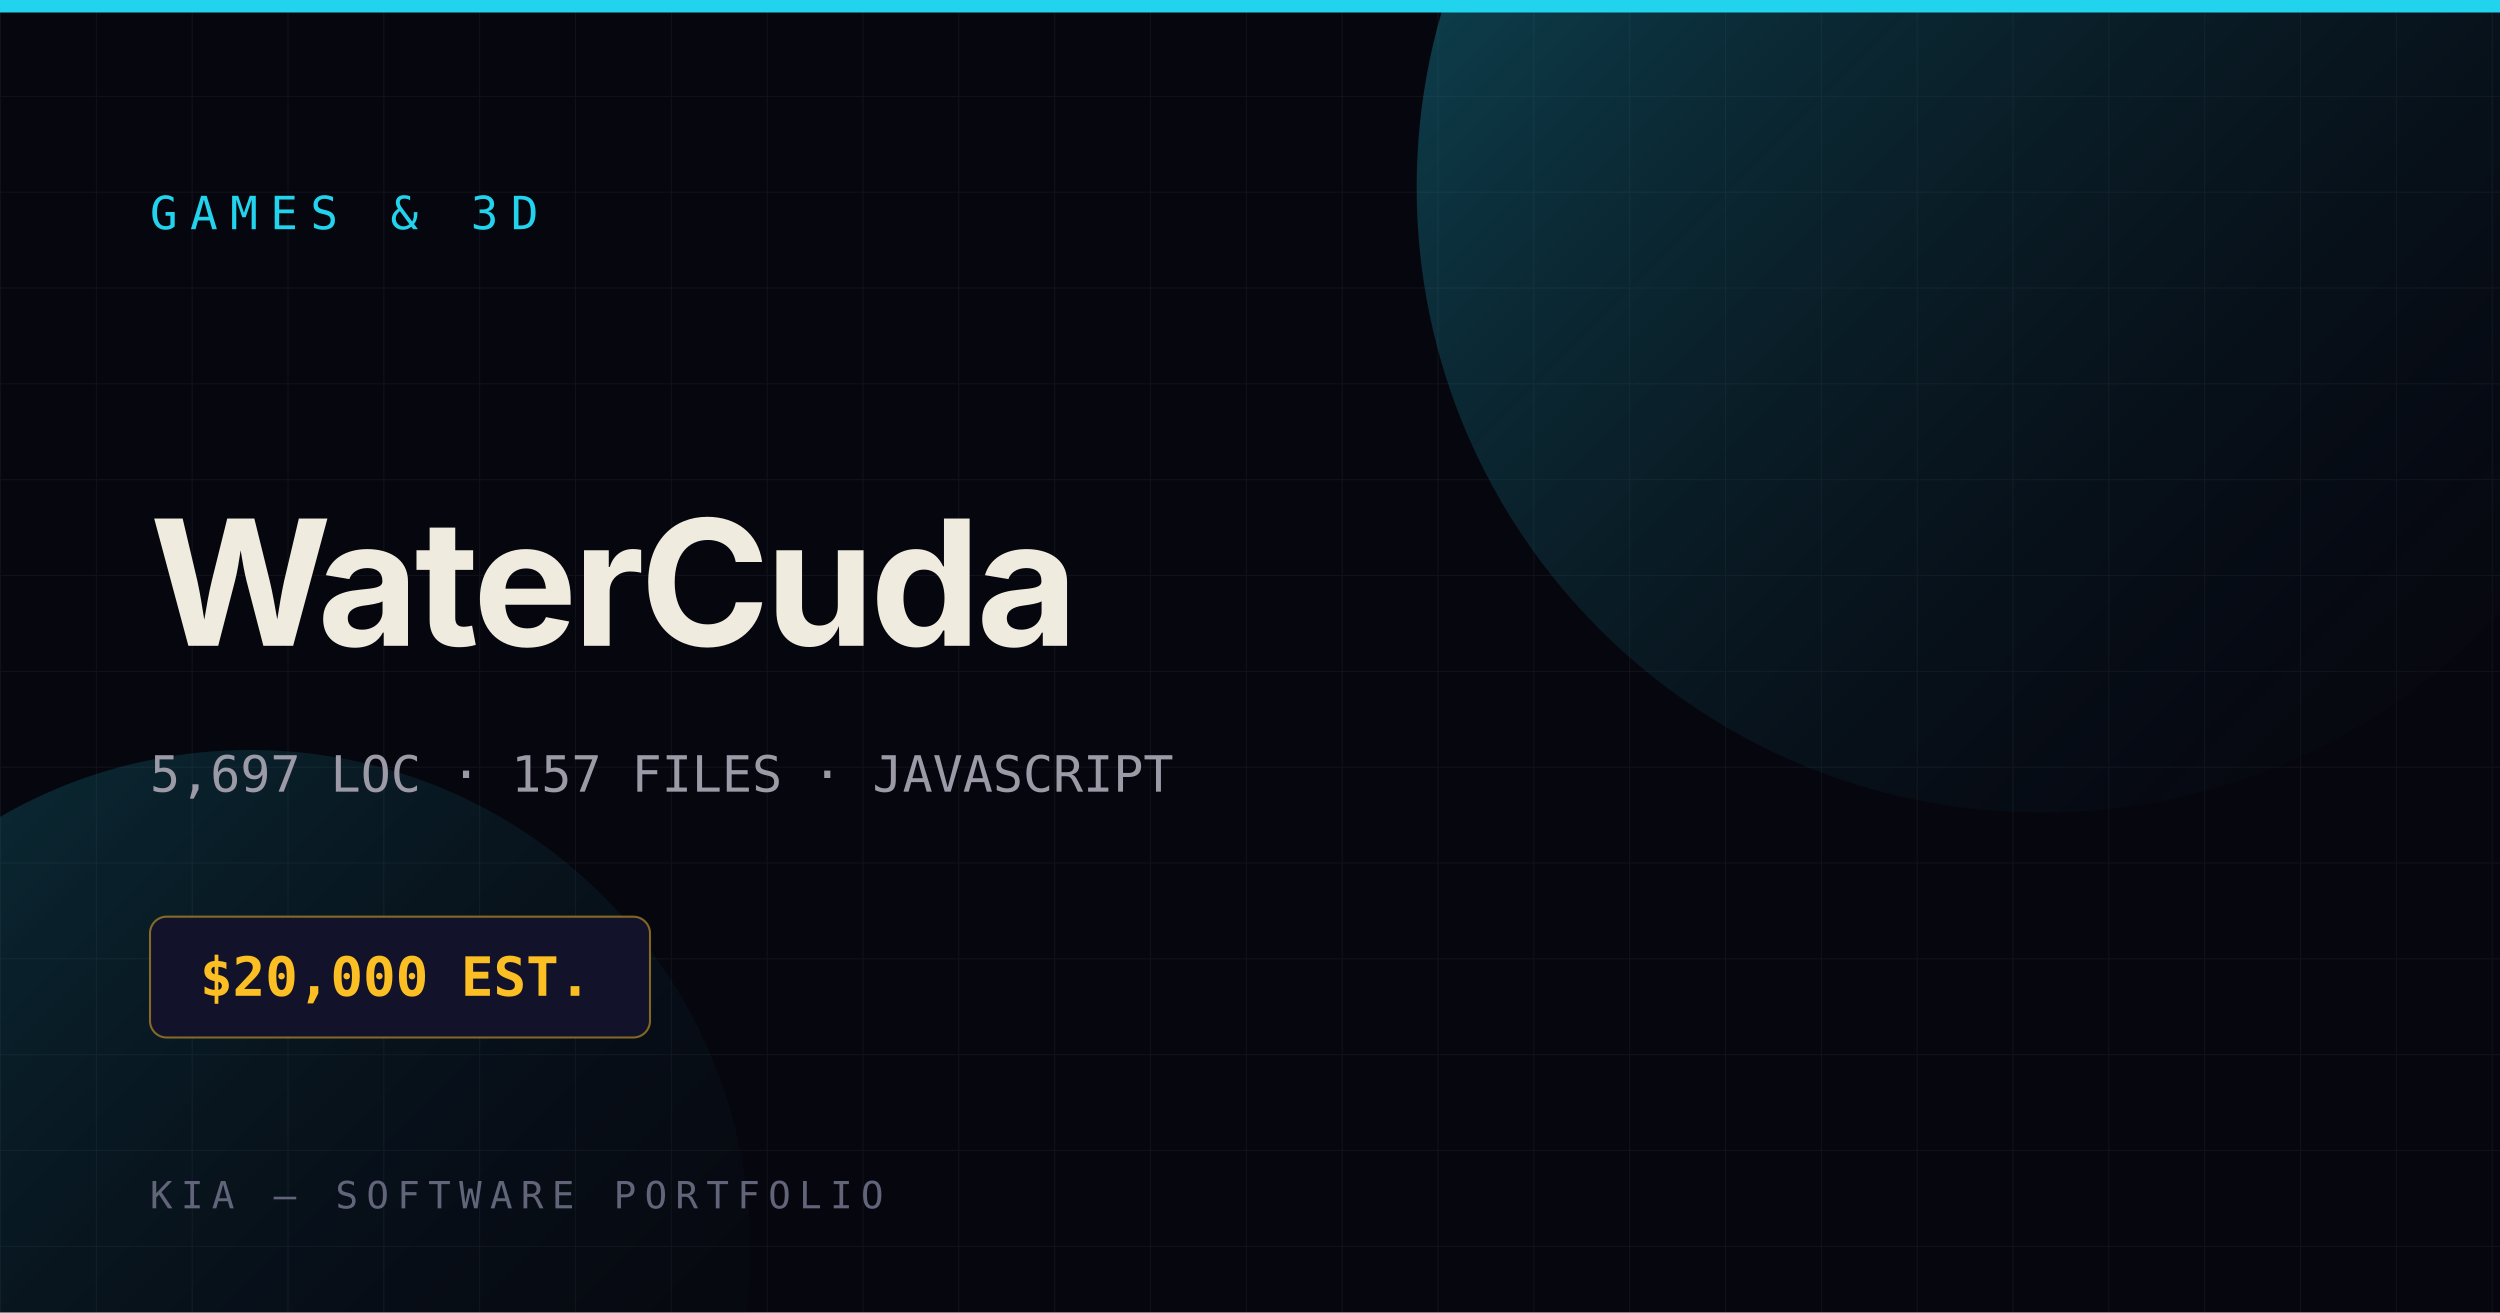
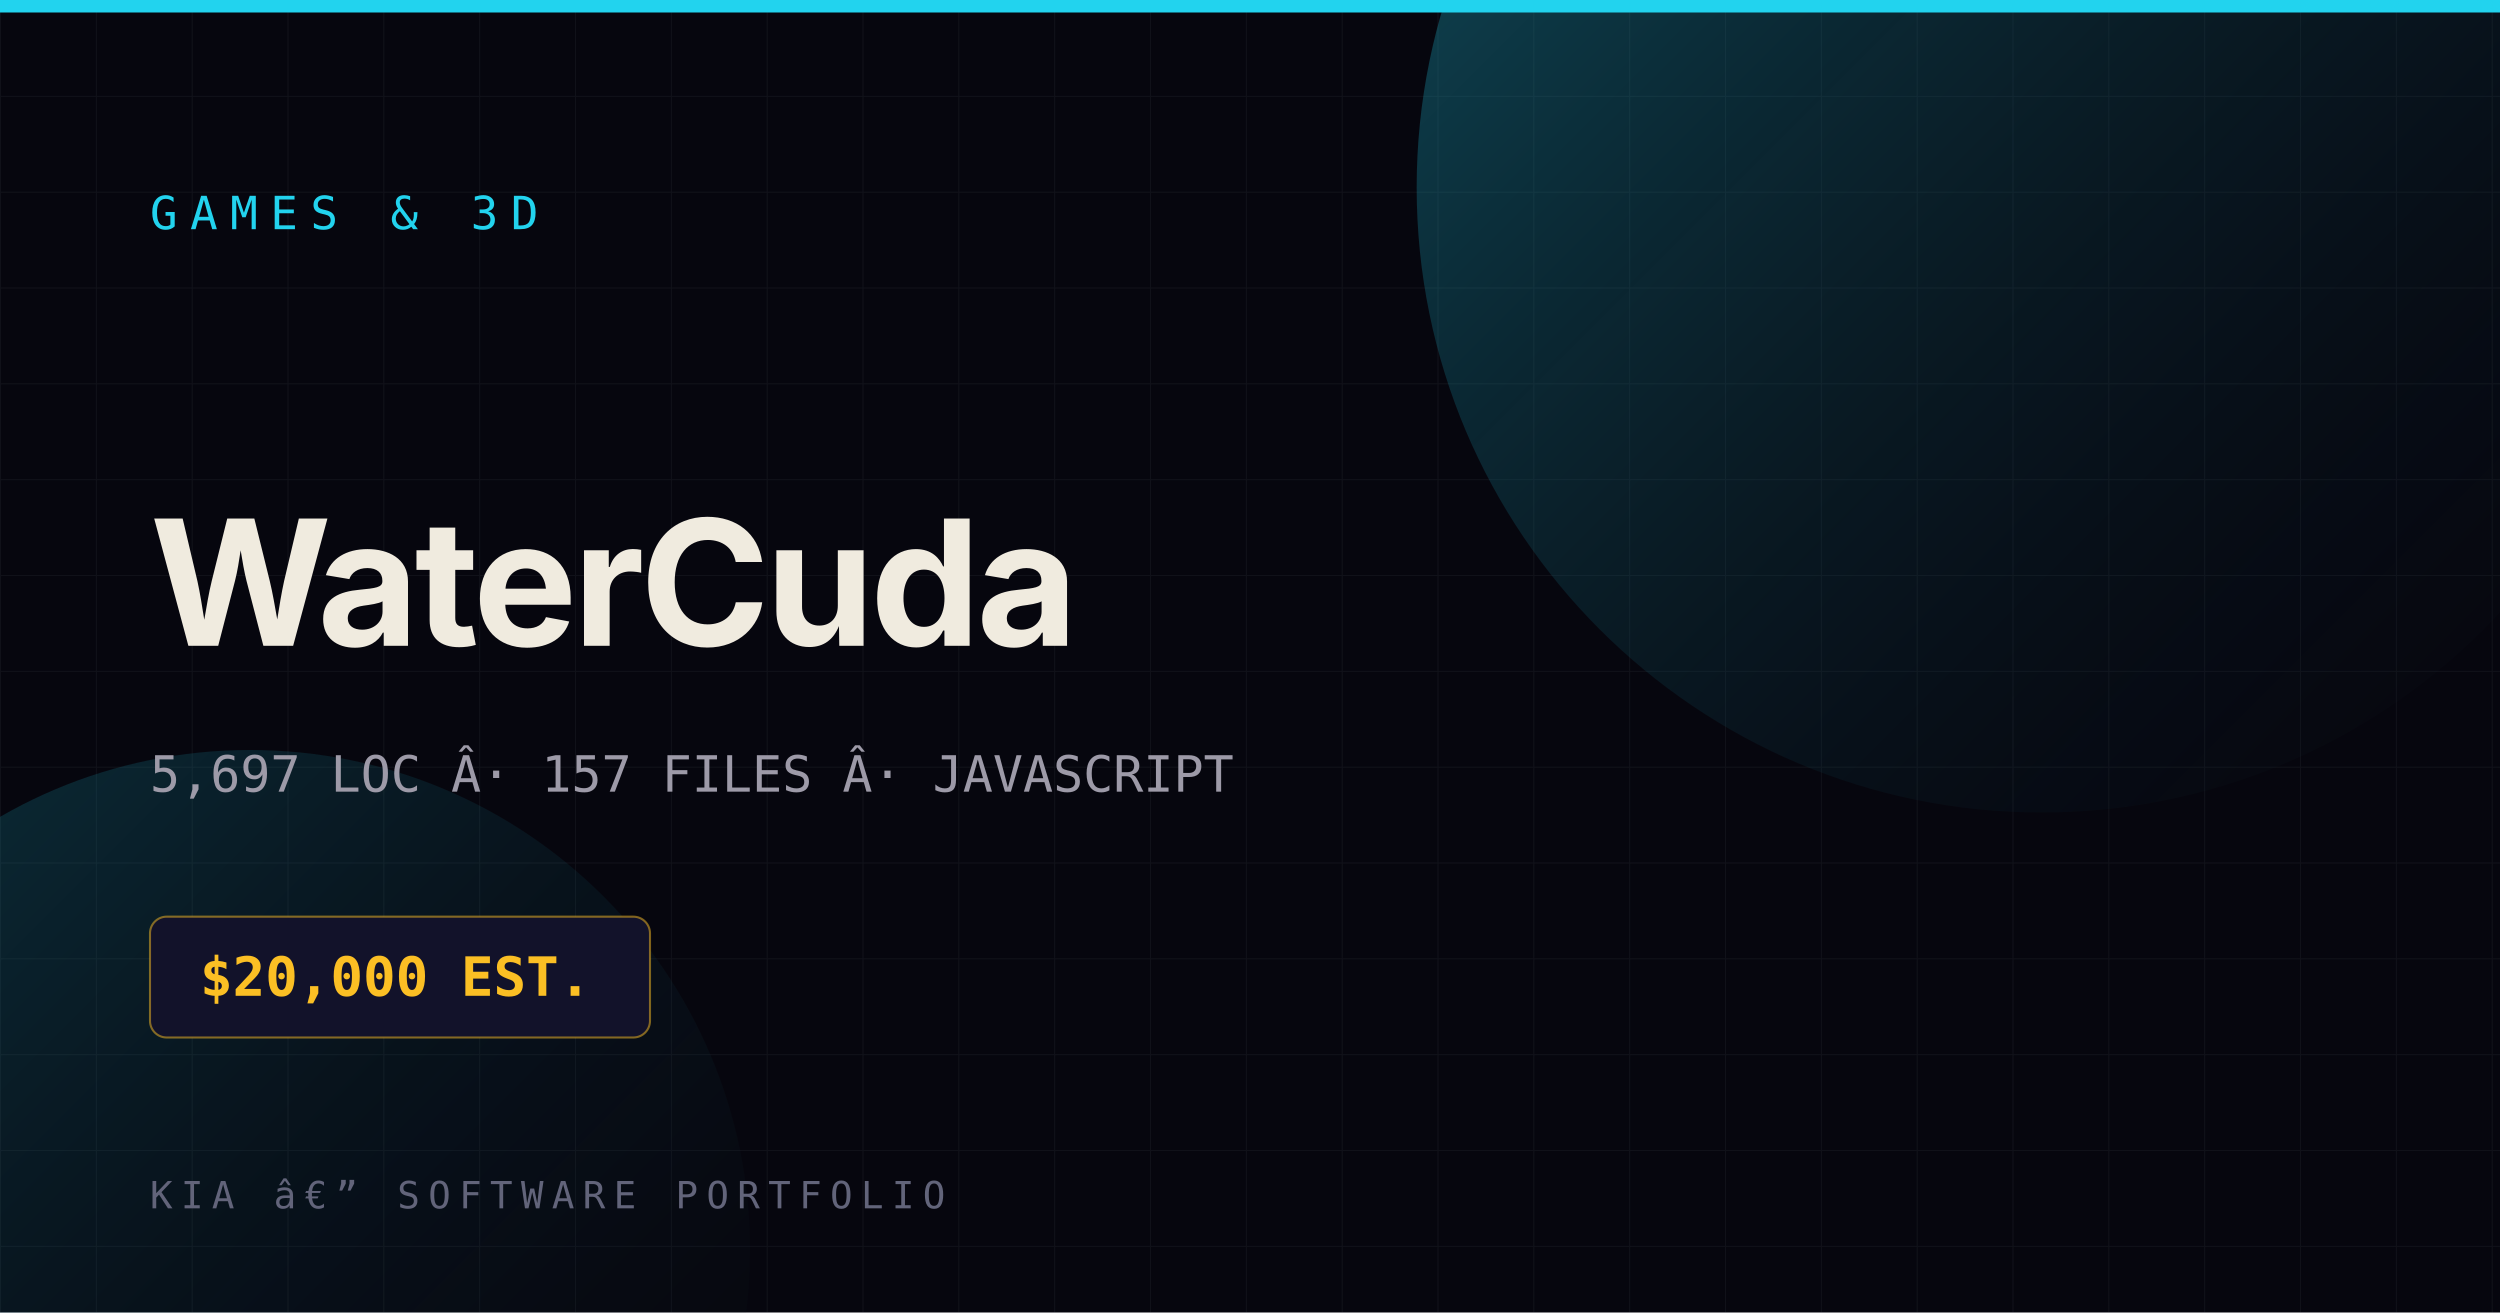
<svg xmlns="http://www.w3.org/2000/svg" width="1200" height="630" viewBox="0 0 1200 630" role="img" aria-label="WaterCuda">
  <defs>
    <linearGradient id="g" x1="0" y1="0" x2="1" y2="1">
      <stop offset="0" stop-color="#22d3ee" stop-opacity=".40" />
      <stop offset="1" stop-color="#06060e" stop-opacity="0" />
    </linearGradient>
    <pattern id="grid" width="46" height="46" patternUnits="userSpaceOnUse">
      <path d="M46 0H0V46" fill="none" stroke="#94a3b8" stroke-opacity=".07" />
    </pattern>
  </defs>
  <rect width="1200" height="630" fill="#06060e" />
  <rect width="1200" height="630" fill="url(#grid)" />
  <circle cx="980" cy="90" r="300" fill="url(#g)" />
  <circle cx="120" cy="600" r="240" fill="url(#g)" opacity=".55" />
  <rect x="0" y="0" width="1200" height="6" fill="#22d3ee" />
  <text x="72" y="110" fill="#22d3ee" font-family="ui-monospace, Menlo, Consolas, monospace" font-size="22" letter-spacing="6">GAMES &amp; 3D</text>
  <text x="72" y="310" fill="#f0ebdf" font-family="system-ui, -apple-system, sans-serif" font-weight="700" font-size="84" letter-spacing="-2">WaterCuda</text>
-   <text x="72" y="380" fill="#9d9aa8" font-family="ui-monospace, Menlo, Consolas, monospace" font-size="24">5,697 LOC · 157 FILES · JAVASCRIPT</text>
+   <text x="72" y="380" fill="#9d9aa8" font-family="ui-monospace, Menlo, Consolas, monospace" font-size="24">5,697 LOC Â· 157 FILES Â· JAVASCRIPT</text>
  <rect x="72" y="440" width="240" height="58" rx="8" fill="#12122a" stroke="#fbbf24" stroke-opacity=".5" />
  <text x="96" y="478" fill="#fbbf24" font-family="ui-monospace, Menlo, Consolas, monospace" font-size="26" font-weight="700">$20,000 EST.</text>
-   <text x="72" y="580" fill="#62647a" font-family="ui-monospace, Menlo, Consolas, monospace" font-size="18" letter-spacing="4">KIA — SOFTWARE PORTFOLIO</text>
+   <text x="72" y="580" fill="#62647a" font-family="ui-monospace, Menlo, Consolas, monospace" font-size="18" letter-spacing="4">KIA â€” SOFTWARE PORTFOLIO</text>
</svg>
